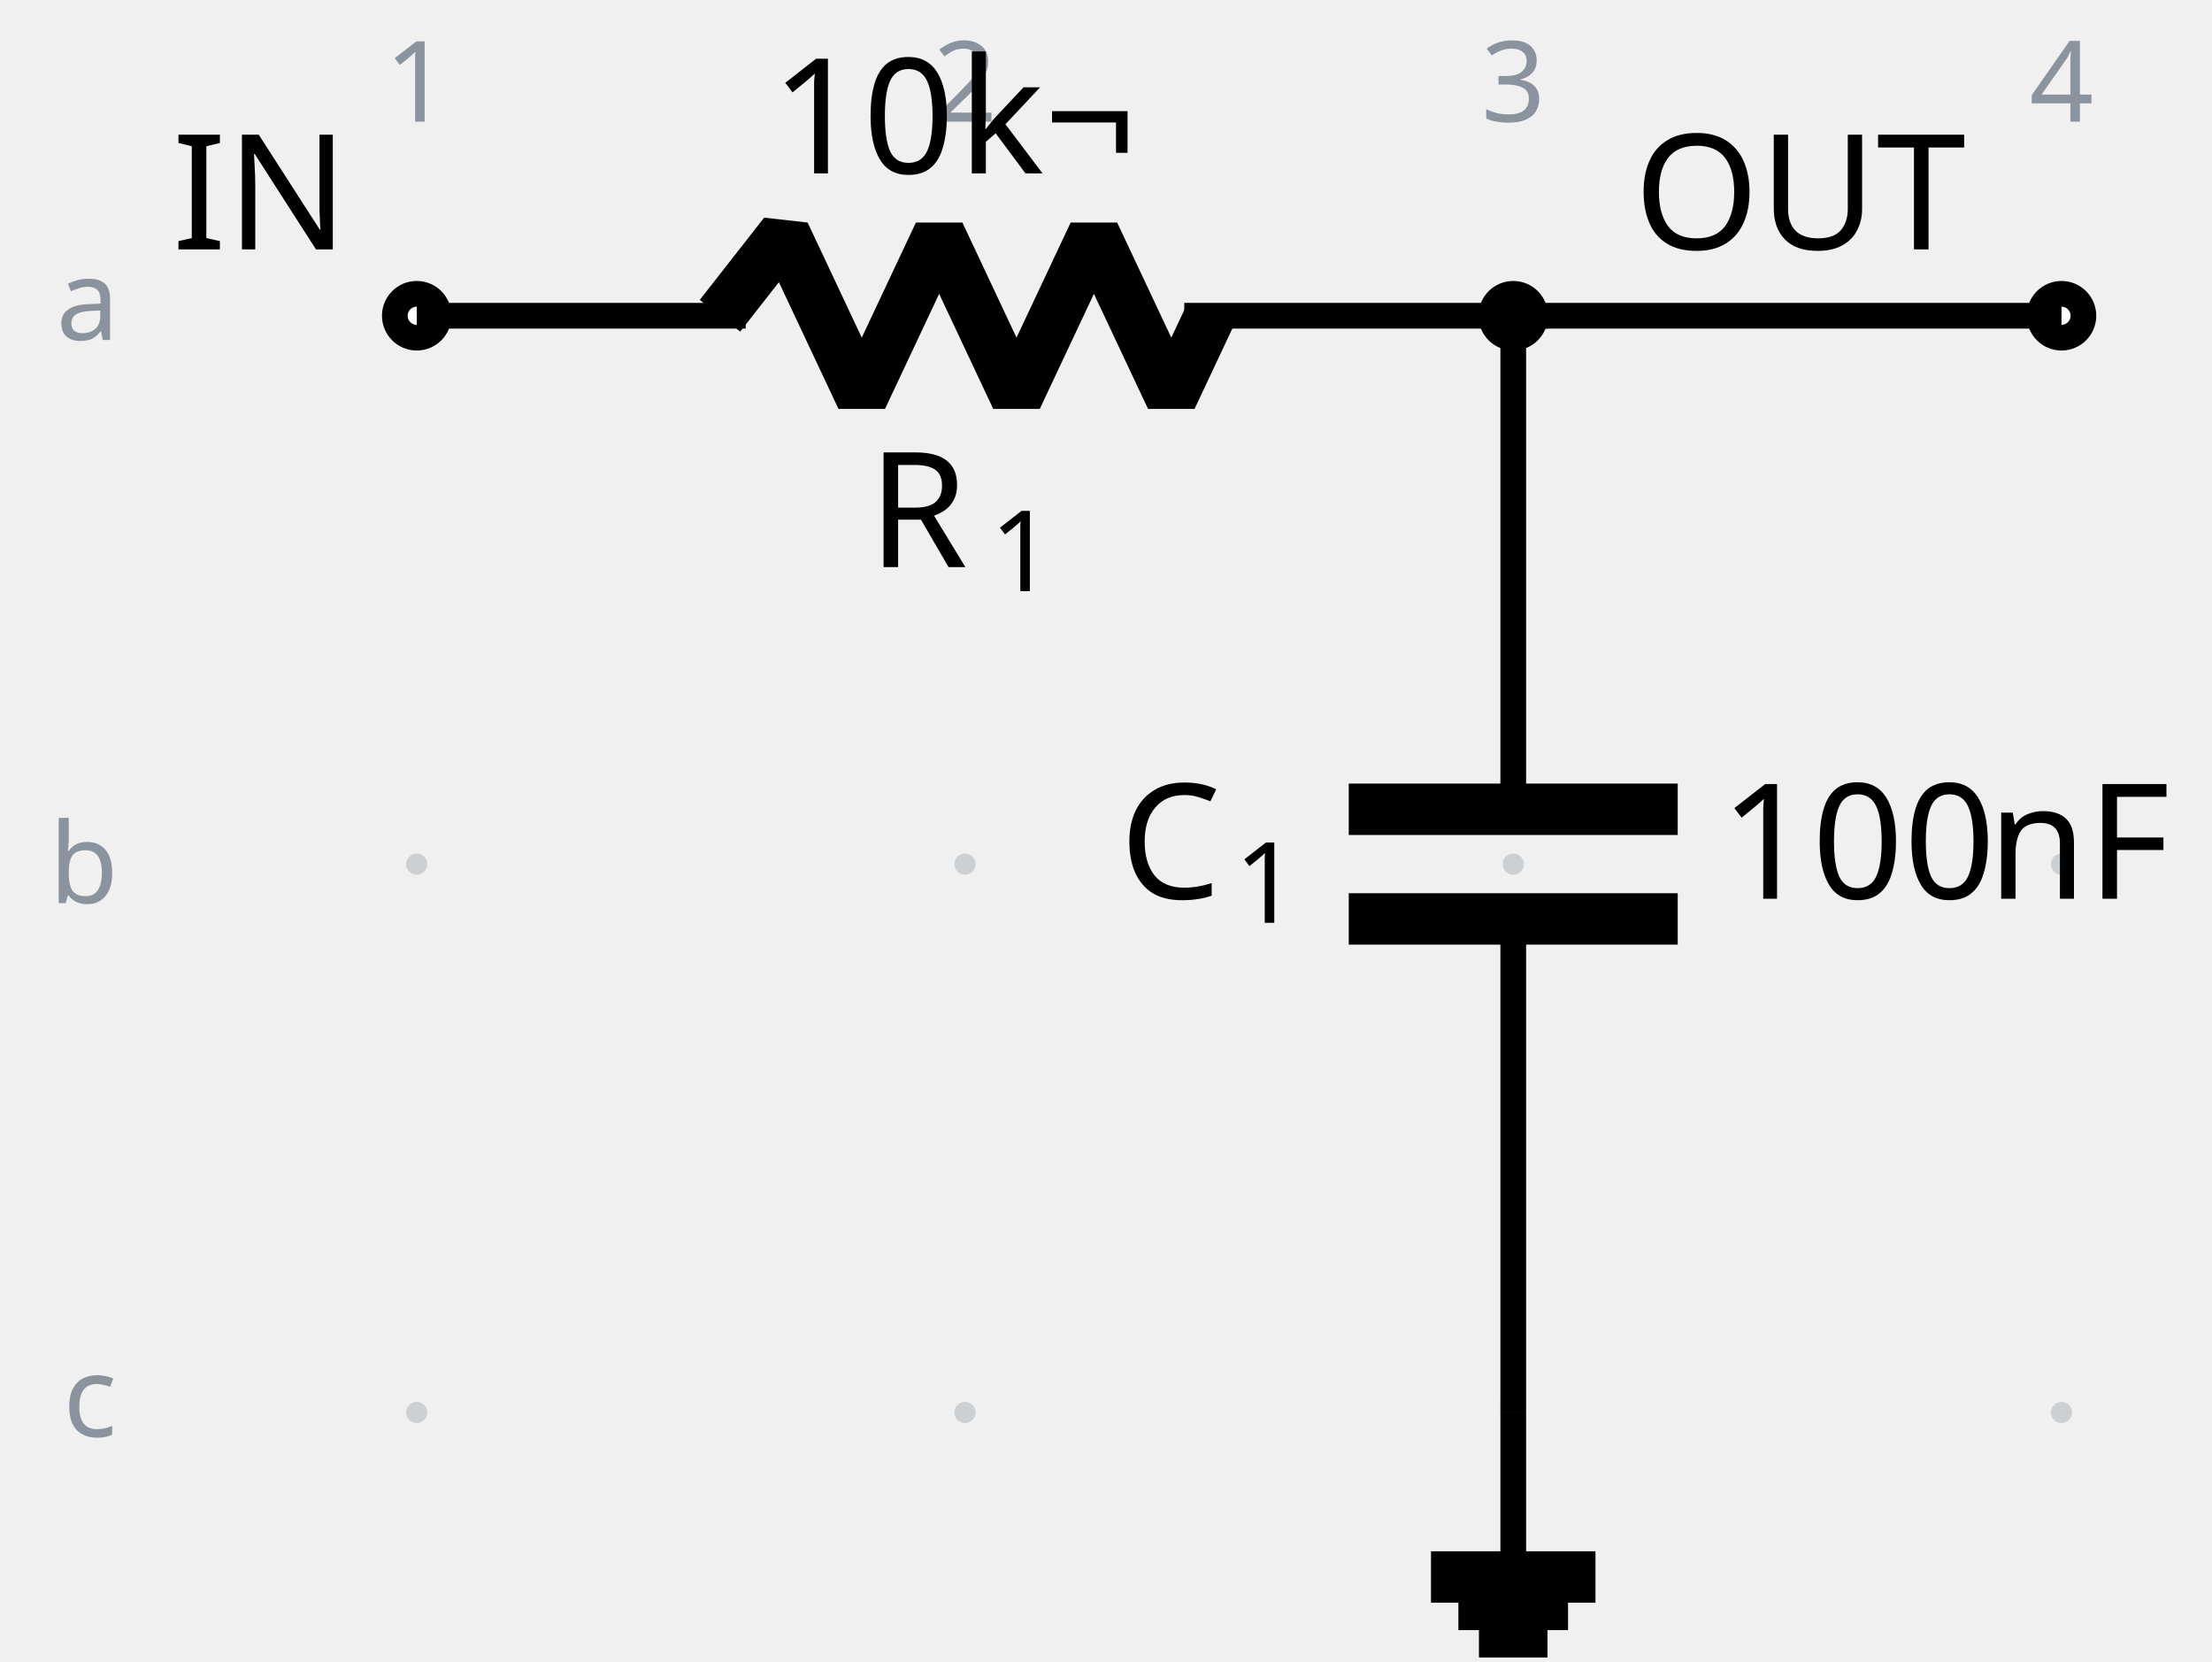
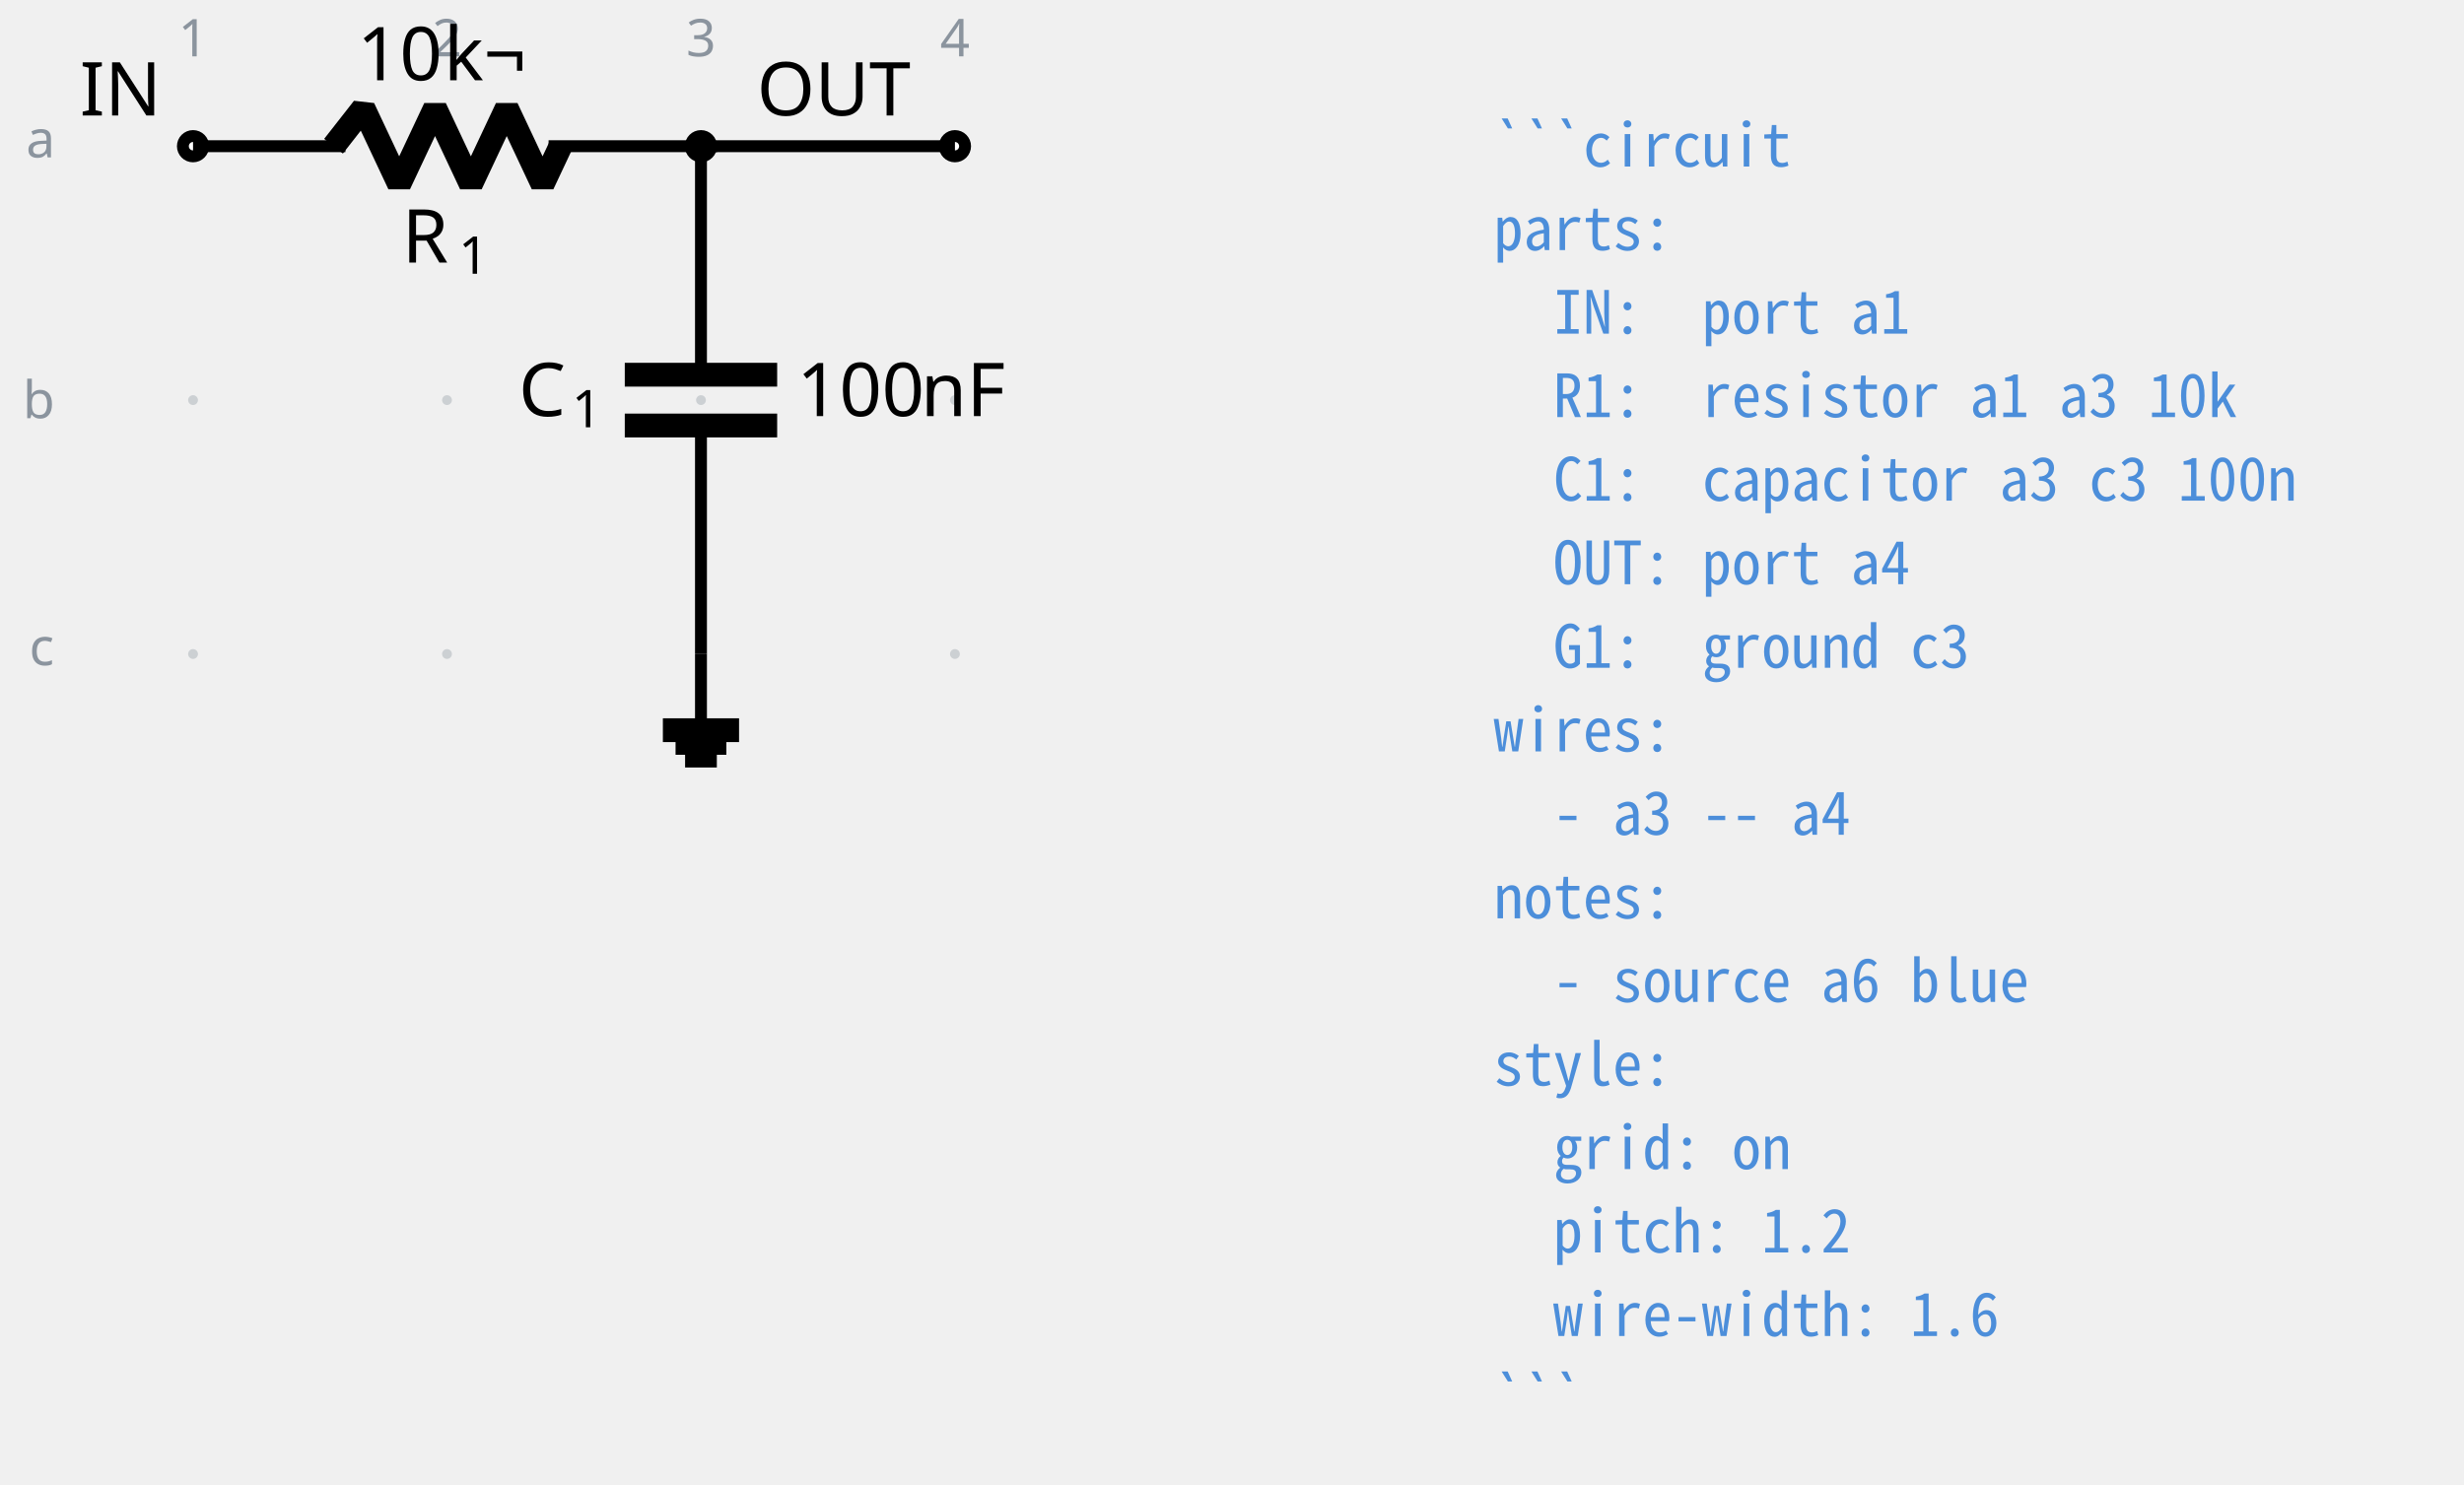
- <svg xmlns="http://www.w3.org/2000/svg" fill="currentColor" width="183.674" height="137.963" viewBox="-72 -72 137.756 103.472">
+ <svg xmlns="http://www.w3.org/2000/svg" fill="currentColor" width="441.686" height="266.22" viewBox="-72 -72 331.264 199.665">
  <g stroke="currentColor" stroke-miterlimit="10" stroke-width="1.6">
    <path fill="#8b949e" fill-opacity=".35" stroke="none" stroke-opacity=".35" d="M-45.387-52.341a.66.66 0 1 0-1.32 0 .66.66 0 0 0 1.32 0M-45.387-18.198a.66.66 0 1 0-1.32 0 .66.66 0 0 0 1.32 0M-45.387 15.945a.66.66 0 1 0-1.32 0 .66.66 0 0 0 1.32 0M-11.244-52.341a.66.66 0 1 0-1.32 0 .66.66 0 0 0 1.32 0M-11.244-18.198a.66.66 0 1 0-1.32 0 .66.66 0 0 0 1.32 0M-11.244 15.945a.66.66 0 1 0-1.32 0 .66.66 0 0 0 1.32 0M22.9-52.341a.66.66 0 1 0-1.32 0 .66.66 0 0 0 1.32 0M22.9-18.198a.66.66 0 1 0-1.32 0 .66.66 0 0 0 1.32 0M22.9 15.945a.66.66 0 1 0-1.32 0 .66.66 0 0 0 1.32 0M57.043-52.341a.66.66 0 1 0-1.32 0 .66.66 0 0 0 1.32 0M57.043-18.198a.66.66 0 1 0-1.32 0 .66.66 0 0 0 1.32 0M57.043 15.945a.66.66 0 1 0-1.32 0 .66.66 0 0 0 1.32 0m-.66 0" />
    <g fill="#8b949e" stroke="#8b949e">
      <text x="-46.047" y="-52.341" fill="#8b949e" stroke="none" font-family="cmr7" font-size="7" transform="translate(-1.993 -12.085)">1</text>
    </g>
    <g fill="#8b949e" stroke="#8b949e">
      <text x="-46.047" y="-52.341" fill="#8b949e" stroke="none" font-family="cmr7" font-size="7" transform="translate(32.15 -12.085)">2</text>
    </g>
    <g fill="#8b949e" stroke="#8b949e">
      <text x="-46.047" y="-52.341" fill="#8b949e" stroke="none" font-family="cmr7" font-size="7" transform="translate(66.293 -12.085)">3</text>
    </g>
    <g fill="#8b949e" stroke="#8b949e">
      <text x="-46.047" y="-52.341" fill="#8b949e" stroke="none" font-family="cmr7" font-size="7" transform="translate(100.437 -12.085)">4</text>
    </g>
    <g fill="#8b949e" stroke="#8b949e">
      <text x="-46.047" y="-52.341" fill="#8b949e" stroke="none" font-family="cmr7" font-size="7" transform="translate(-22.46 1.507)">a</text>
    </g>
    <g fill="#8b949e" stroke="#8b949e">
      <text x="-46.047" y="-52.341" fill="#8b949e" stroke="none" font-family="cmr7" font-size="7" transform="translate(-22.89 36.574)">b</text>
    </g>
    <g fill="#8b949e" stroke="#8b949e">
      <text x="-46.047" y="-52.341" fill="#8b949e" stroke="none" font-family="cmr7" font-size="7" transform="translate(-22.029 69.793)">c</text>
    </g>
    <g fill="#ffffff">
      <path d="M-44.682-52.341a1.365 1.365 0 1 0-2.73 0 1.365 1.365 0 0 0 2.73 0Zm-1.365 0" />
    </g>
    <text x="-46.047" y="-52.341" stroke="none" font-family="cmr10" font-size="10" transform="translate(-15.244 -4.133)">IN</text>
    <path fill="none" d="M-46.047-52.341h.8m-.8 0h20.486m27.314 0H22.24m-.8 0h.8" />
    <g stroke-linejoin="bevel" stroke-width="3.2">
      <path fill="none" d="m-27.161-52.341 4.01-5.122 4.818 10.243 4.82-10.243 4.818 10.243 4.82-10.243L.944-47.22l2.41-5.121" />
    </g>
    <g stroke="none">
      <text x="-46.047" y="-52.341" font-family="cmmi10" font-size="10" transform="translate(28.104 15.648)">R</text>
      <text x="-38.454" y="-50.841" font-family="cmr7" font-size="7" transform="translate(28.104 15.648)">1</text>
    </g>
    <g stroke="none" font-family="cmr10" font-size="10">
      <text x="-46.047" y="-52.341" transform="translate(22.06 -8.863)">10</text>
      <text x="-34.381" y="-52.341" transform="translate(22.06 -8.863)">k¬</text>
    </g>
    <path fill="none" d="M22.24-52.341v.8m0-.8v30.729m0 6.828v30.729m-.001-.8v.8" />
    <g stroke-width="3.2">
      <path fill="none" d="M32.482-21.612H11.996m20.486 6.828H11.996" />
    </g>
    <g stroke="none">
      <text x="-46.047" y="-52.341" font-family="cmmi10" font-size="10" transform="translate(43.771 36.296)">C</text>
      <text x="-38.9" y="-50.841" font-family="cmr7" font-size="7" transform="translate(43.771 36.296)">1</text>
    </g>
    <g stroke="none" font-family="cmr10" font-size="10">
      <text x="-46.047" y="-52.341" transform="translate(81.168 36.296)">100</text>
      <text x="-29.381" y="-52.341" transform="translate(81.168 36.296)">nF</text>
    </g>
    <g fill="#ffffff">
      <path d="M57.748-52.341a1.365 1.365 0 1 0-2.73 0 1.365 1.365 0 0 0 2.73 0Zm-1.365 0" />
    </g>
    <text x="-46.047" y="-52.341" stroke="none" font-family="cmr10" font-size="10" transform="translate(75.797 -4.133)">OUT</text>
    <path fill="none" d="M22.24 15.945v10.243" />
    <path fill="none" stroke-width="3.2" d="M17.118 26.188H27.36m-8.536 1.707h6.828m-5.548 1.707h4.268" />
    <path fill="none" d="M22.24-52.341h34.143" />
    <path d="M23.605-52.341a1.365 1.365 0 1 0-2.731 0 1.365 1.365 0 0 0 2.73 0Zm-1.366 0" />
+     <g>
+       <text x="-46.047" y="-52.341" fill="#4c8eda" stroke="none" font-family="'Noto Sans Mono CJK JP',ui-monospace,'SFMono-Regular',Consolas,'Liberation Mono',monospace" font-size="8" transform="translate(174.85 2.733)" xml:space="preserve">```circuit</text>
+     </g>
+     <g>
+       <text x="-46.047" y="-52.341" fill="#4c8eda" stroke="none" font-family="'Noto Sans Mono CJK JP',ui-monospace,'SFMono-Regular',Consolas,'Liberation Mono',monospace" font-size="8" transform="translate(174.85 13.972)" xml:space="preserve">parts:</text>
+     </g>
+     <g>
+       <text x="-46.047" y="-52.341" fill="#4c8eda" stroke="none" font-family="'Noto Sans Mono CJK JP',ui-monospace,'SFMono-Regular',Consolas,'Liberation Mono',monospace" font-size="8" transform="translate(174.85 25.21)" xml:space="preserve">  IN:  port a1</text>
+     </g>
+     <g>
+       <text x="-46.047" y="-52.341" fill="#4c8eda" stroke="none" font-family="'Noto Sans Mono CJK JP',ui-monospace,'SFMono-Regular',Consolas,'Liberation Mono',monospace" font-size="8" transform="translate(174.85 36.422)" xml:space="preserve">  R1:  resistor a1 a3 10k</text>
+     </g>
+     <g>
+       <text x="-46.047" y="-52.341" fill="#4c8eda" stroke="none" font-family="'Noto Sans Mono CJK JP',ui-monospace,'SFMono-Regular',Consolas,'Liberation Mono',monospace" font-size="8" transform="translate(174.85 47.66)" xml:space="preserve">  C1:  capacitor a3 c3 100n</text>
+     </g>
+     <g>
+       <text x="-46.047" y="-52.341" fill="#4c8eda" stroke="none" font-family="'Noto Sans Mono CJK JP',ui-monospace,'SFMono-Regular',Consolas,'Liberation Mono',monospace" font-size="8" transform="translate(174.85 58.899)" xml:space="preserve">  OUT: port a4</text>
+     </g>
+     <g>
+       <text x="-46.047" y="-52.341" fill="#4c8eda" stroke="none" font-family="'Noto Sans Mono CJK JP',ui-monospace,'SFMono-Regular',Consolas,'Liberation Mono',monospace" font-size="8" transform="translate(174.85 70.138)" xml:space="preserve">  G1:  ground c3</text>
+     </g>
+     <g>
+       <text x="-46.047" y="-52.341" fill="#4c8eda" stroke="none" font-family="'Noto Sans Mono CJK JP',ui-monospace,'SFMono-Regular',Consolas,'Liberation Mono',monospace" font-size="8" transform="translate(174.85 81.377)" xml:space="preserve">wires:</text>
+     </g>
+     <g>
+       <text x="-46.047" y="-52.341" fill="#4c8eda" stroke="none" font-family="'Noto Sans Mono CJK JP',ui-monospace,'SFMono-Regular',Consolas,'Liberation Mono',monospace" font-size="8" transform="translate(174.85 92.587)" xml:space="preserve">  - a3 -- a4</text>
+     </g>
+     <g>
+       <text x="-46.047" y="-52.341" fill="#4c8eda" stroke="none" font-family="'Noto Sans Mono CJK JP',ui-monospace,'SFMono-Regular',Consolas,'Liberation Mono',monospace" font-size="8" transform="translate(174.85 103.826)" xml:space="preserve">notes:</text>
+     </g>
+     <g>
+       <text x="-46.047" y="-52.341" fill="#4c8eda" stroke="none" font-family="'Noto Sans Mono CJK JP',ui-monospace,'SFMono-Regular',Consolas,'Liberation Mono',monospace" font-size="8" transform="translate(174.85 115.065)" xml:space="preserve">  - source a6 blue</text>
+     </g>
+     <g>
+       <text x="-46.047" y="-52.341" fill="#4c8eda" stroke="none" font-family="'Noto Sans Mono CJK JP',ui-monospace,'SFMono-Regular',Consolas,'Liberation Mono',monospace" font-size="8" transform="translate(174.85 126.304)" xml:space="preserve">style:</text>
+     </g>
+     <g>
+       <text x="-46.047" y="-52.341" fill="#4c8eda" stroke="none" font-family="'Noto Sans Mono CJK JP',ui-monospace,'SFMono-Regular',Consolas,'Liberation Mono',monospace" font-size="8" transform="translate(174.85 137.543)" xml:space="preserve">  grid: on</text>
+     </g>
+     <g>
+       <text x="-46.047" y="-52.341" fill="#4c8eda" stroke="none" font-family="'Noto Sans Mono CJK JP',ui-monospace,'SFMono-Regular',Consolas,'Liberation Mono',monospace" font-size="8" transform="translate(174.85 148.753)" xml:space="preserve">  pitch: 1.2</text>
+     </g>
+     <g>
+       <text x="-46.047" y="-52.341" fill="#4c8eda" stroke="none" font-family="'Noto Sans Mono CJK JP',ui-monospace,'SFMono-Regular',Consolas,'Liberation Mono',monospace" font-size="8" transform="translate(174.85 159.991)" xml:space="preserve">  wire-width: 1.6</text>
+     </g>
+     <g>
+       <text x="-46.047" y="-52.341" fill="#4c8eda" stroke="none" font-family="'Noto Sans Mono CJK JP',ui-monospace,'SFMono-Regular',Consolas,'Liberation Mono',monospace" font-size="8" transform="translate(174.85 171.23)" xml:space="preserve">```</text>
+     </g>
  </g>
</svg>
